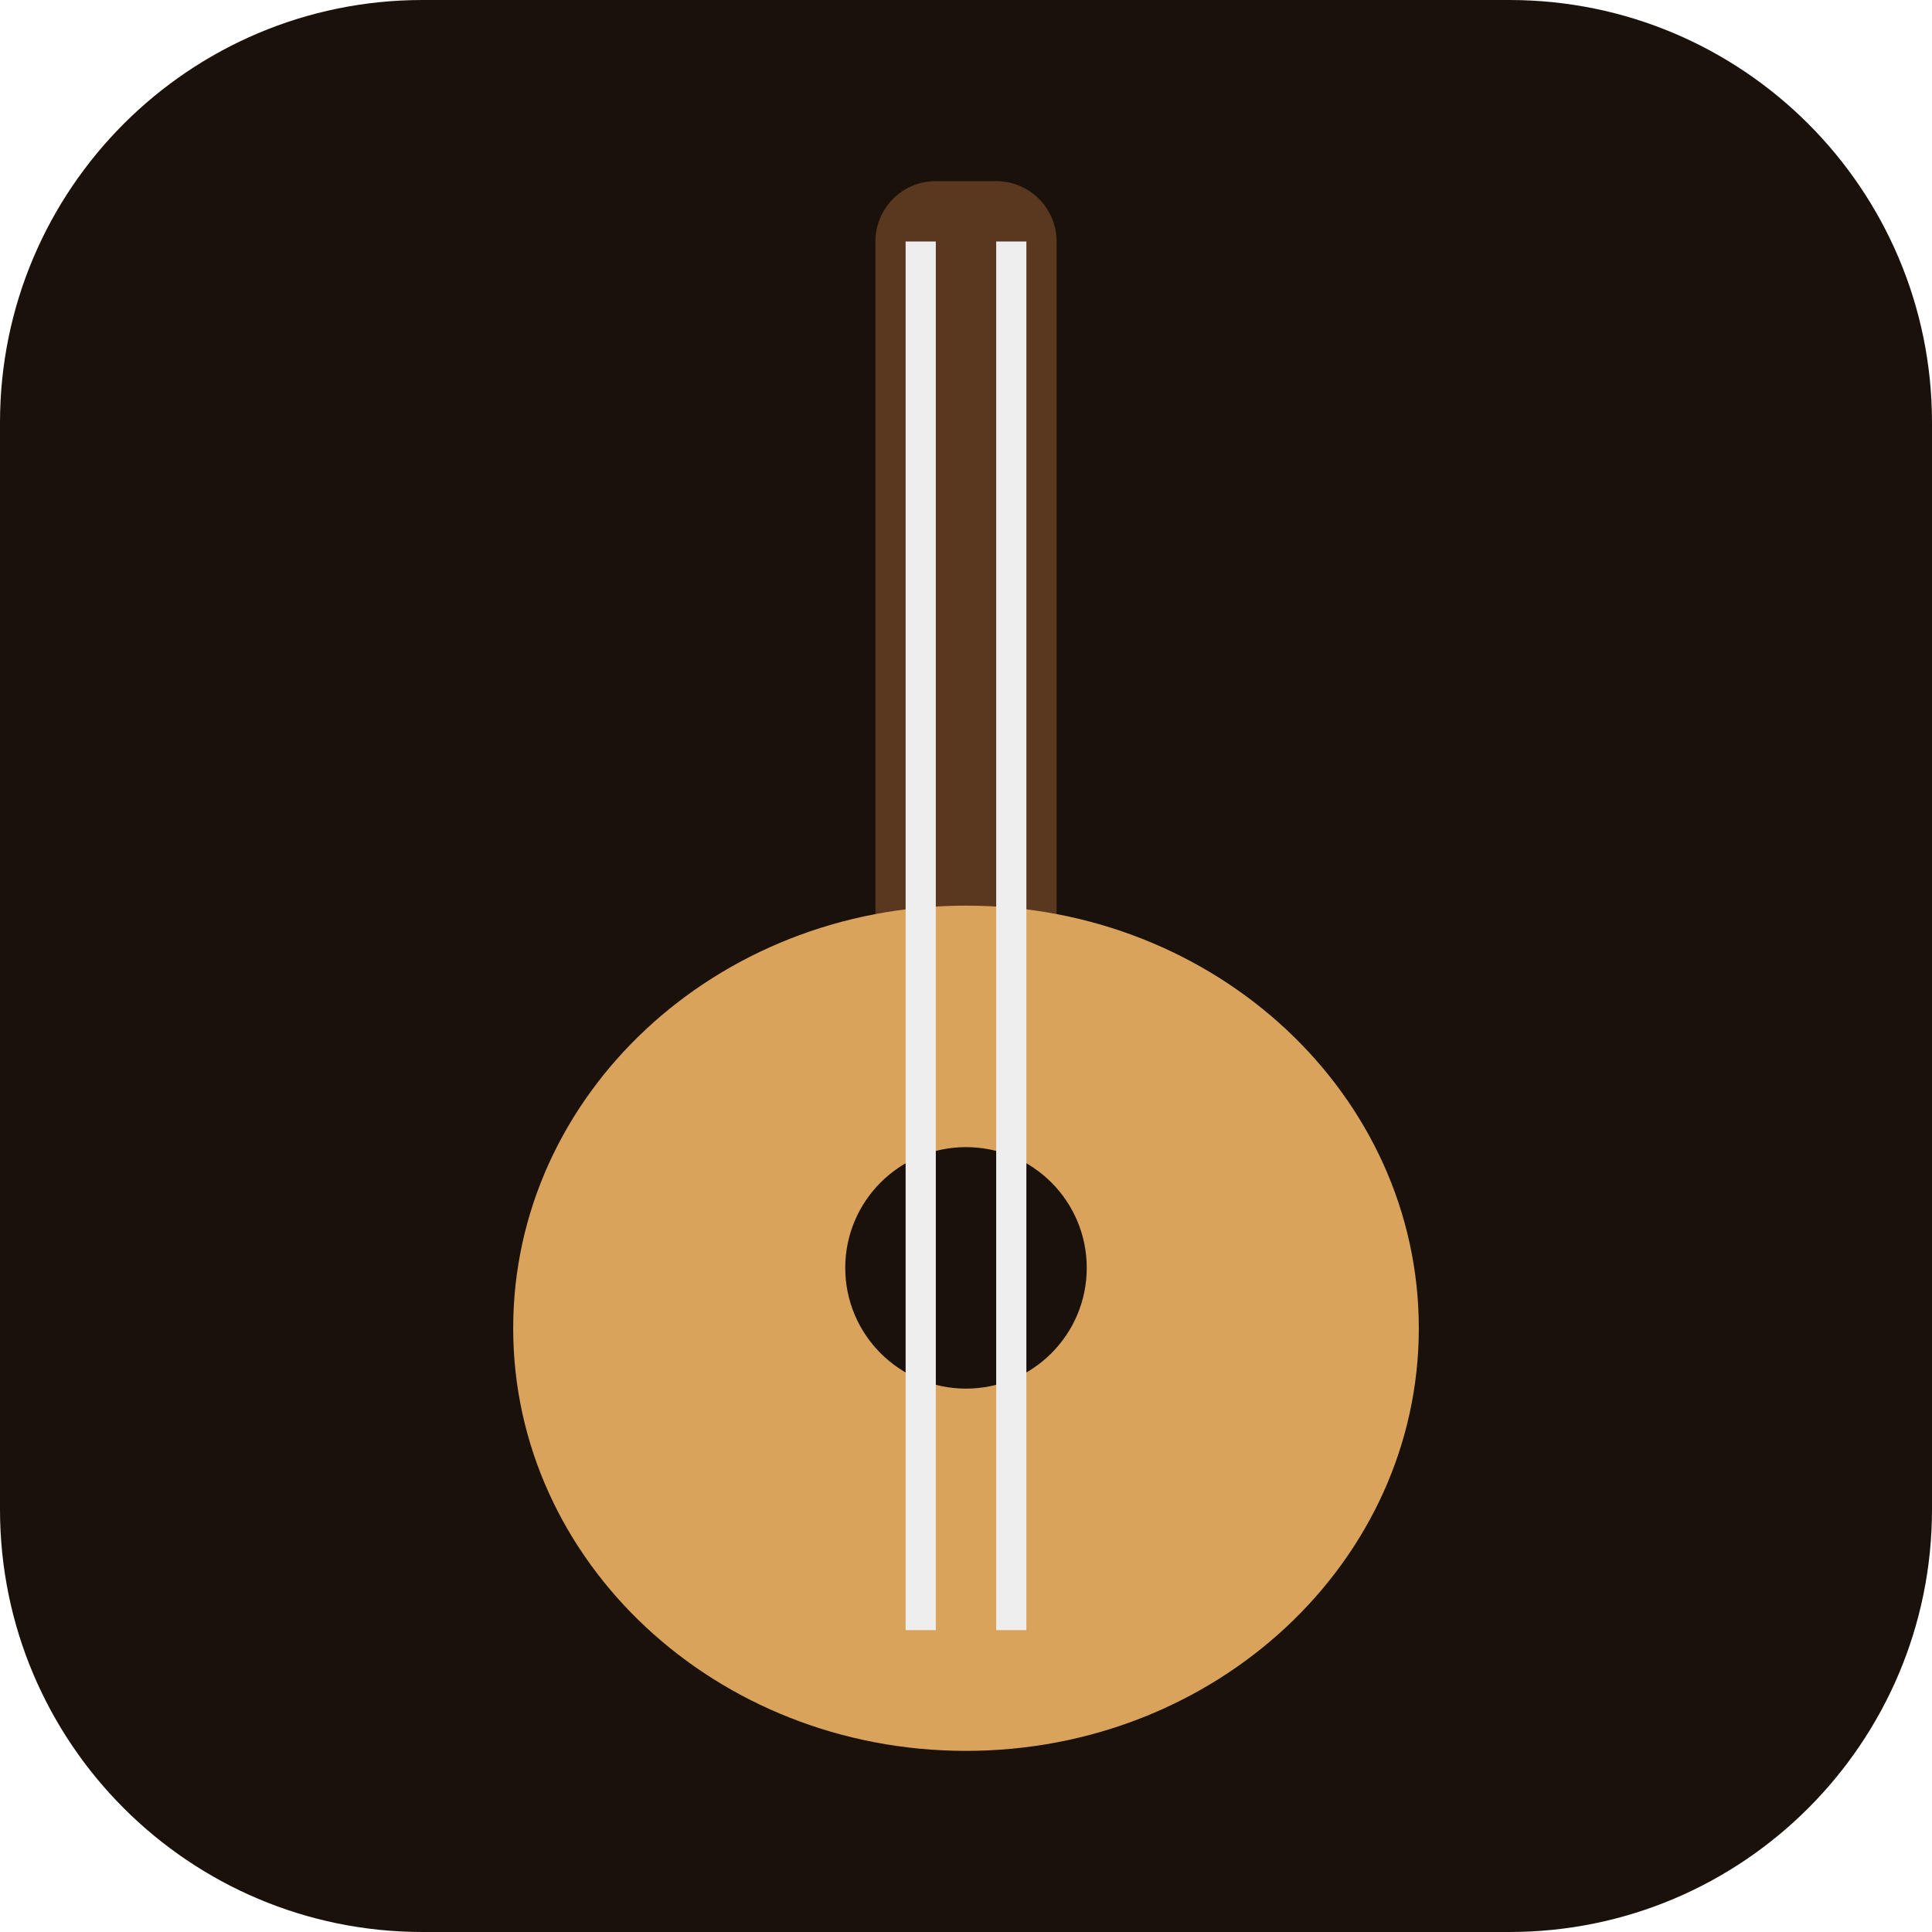
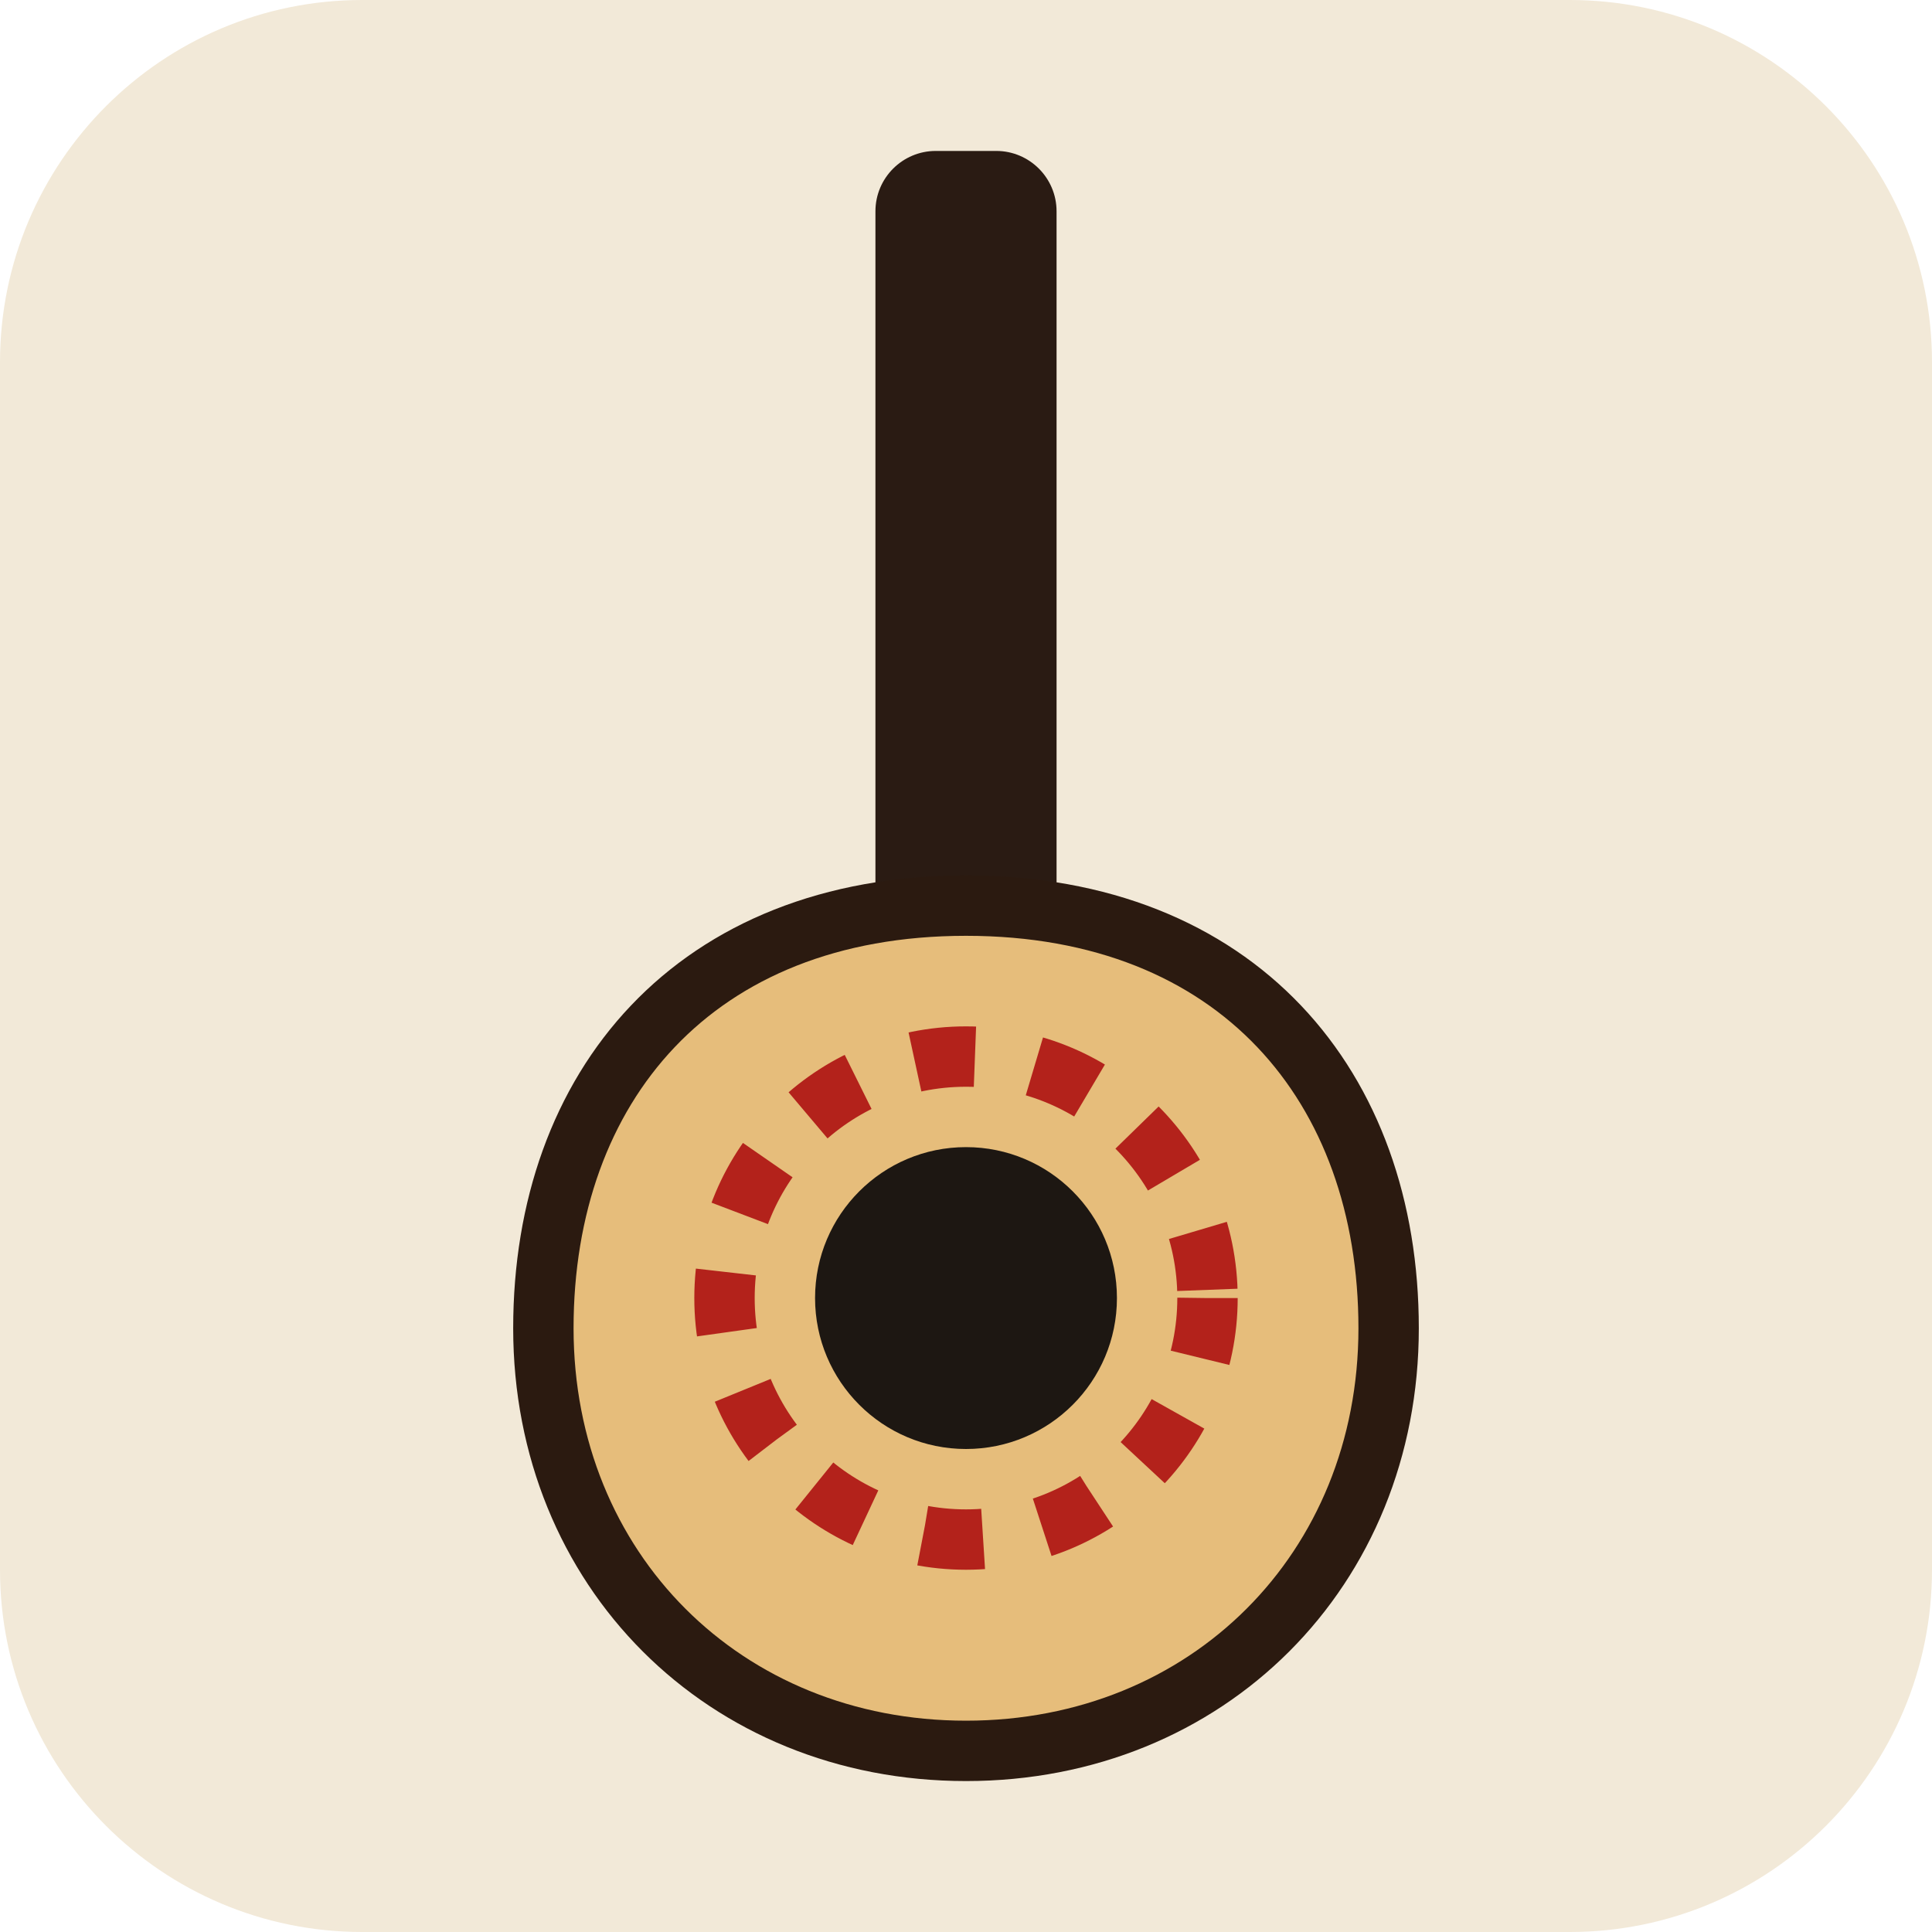
<svg xmlns="http://www.w3.org/2000/svg" viewBox="0 0 64 64">
-   <rect width="64" height="64" rx="14" fill="#1a110b" />
-   <rect x="29" y="6" width="6" height="30" rx="2" fill="#5a3820" />
-   <ellipse cx="32" cy="44" rx="15" ry="14" fill="#d9a35b" />
-   <circle cx="32" cy="42" r="4" fill="#1a110b" />
-   <path d="M30.5 8v46M33.5 8v46" stroke="#eee" stroke-width="1" />
+   <rect width="64" height="64" rx="12" fill="#f2e9d8" />
+   <rect x="29" y="5" width="6" height="30" rx="2" fill="#2a1b13" />
+   <path d="M32 30c-9 0-14 6-14 14 0 8 6 14 14 14s14-6 14-14c0-8-5-14-14-14z" fill="#e6bd7b" stroke="#2b1a10" stroke-width="2" />
+   <circle cx="32" cy="43" r="5" fill="#1d1712" />
+   <circle cx="32" cy="43" r="8" fill="none" stroke="#b3221b" stroke-width="2" stroke-dasharray="2 2" />
</svg>
